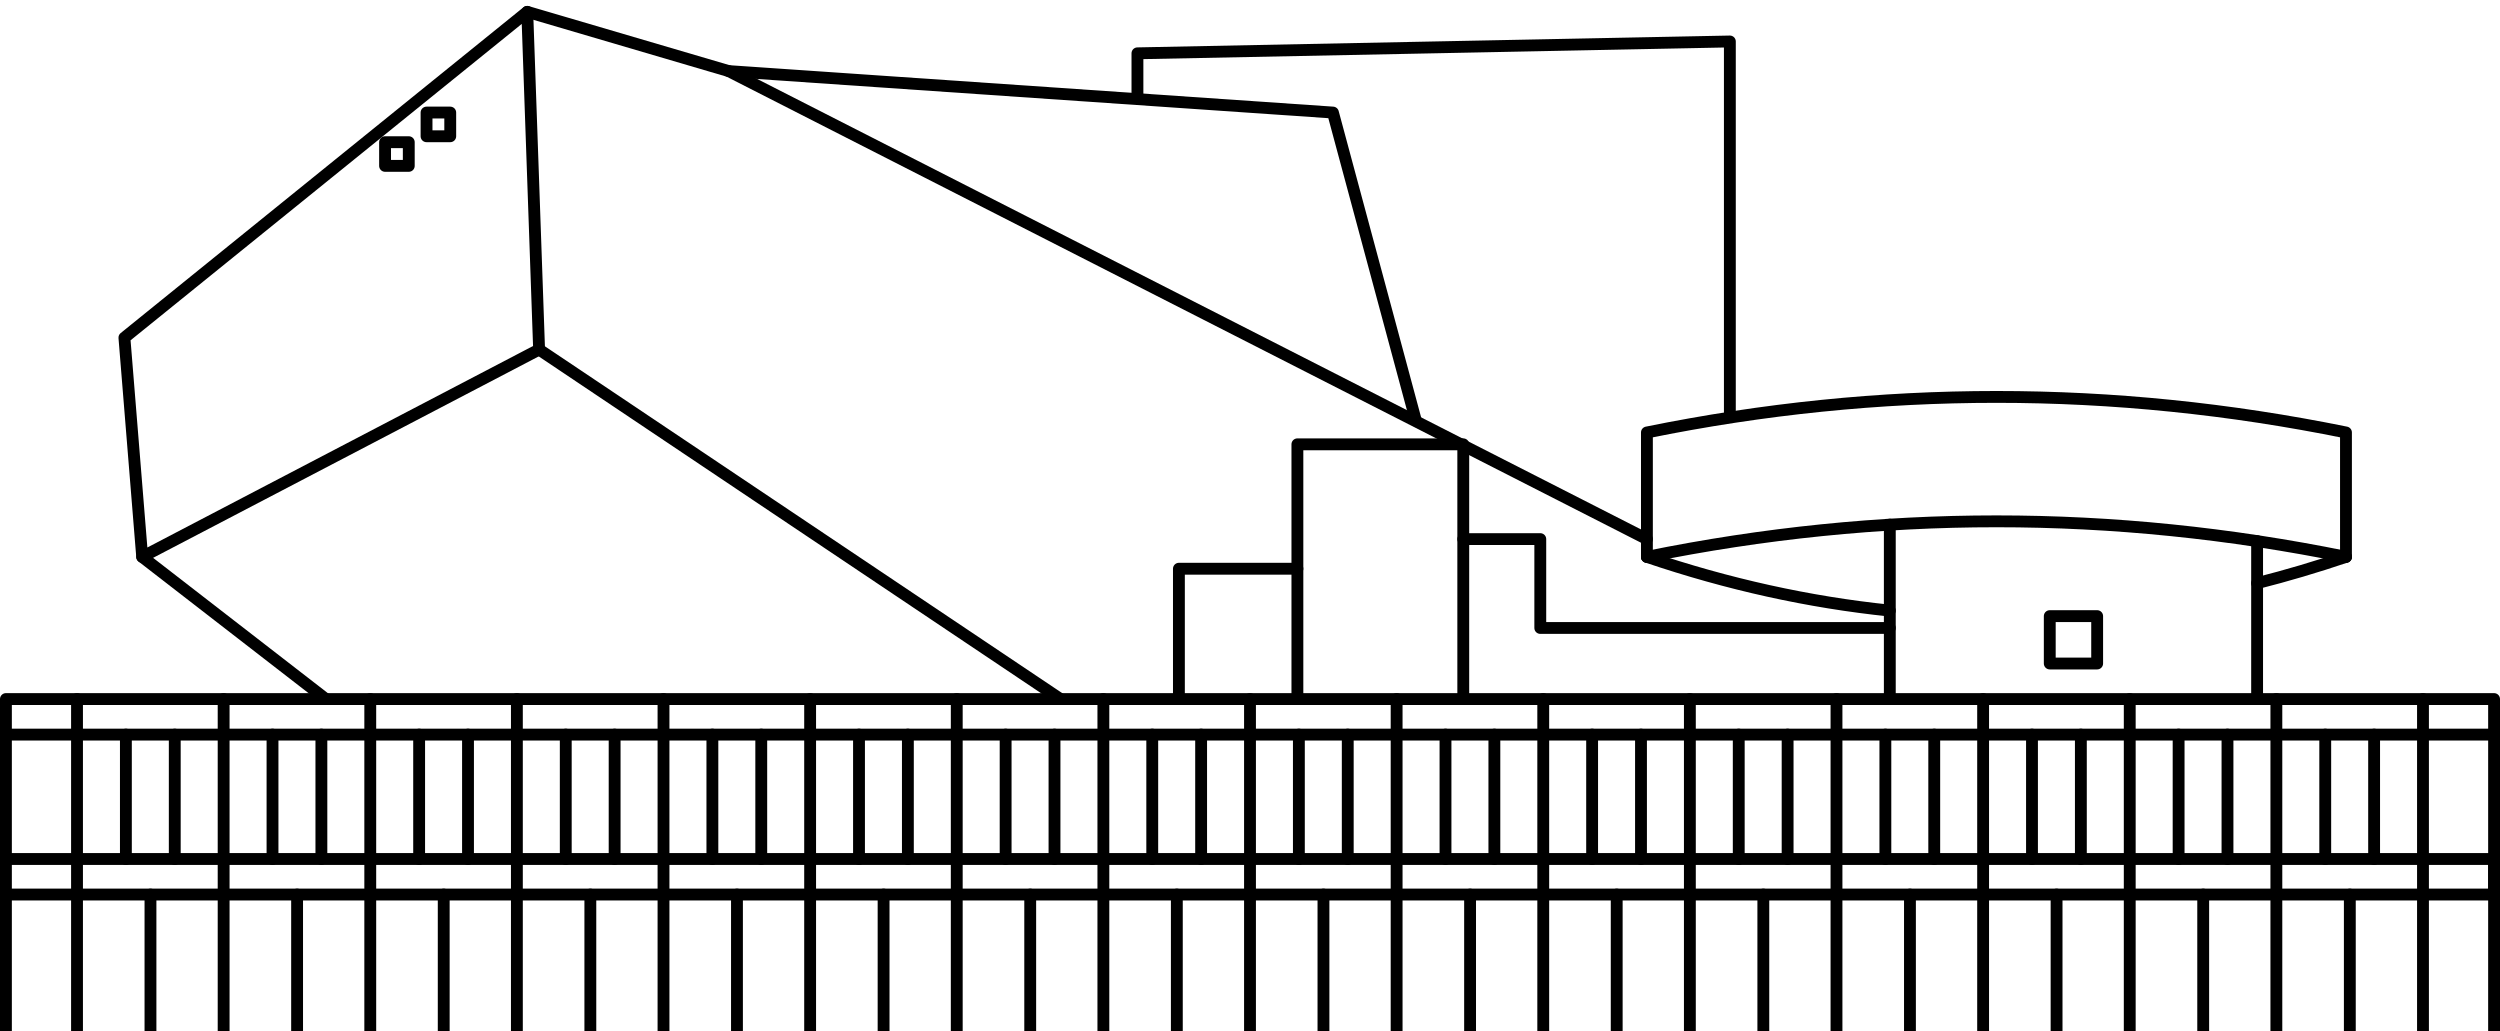
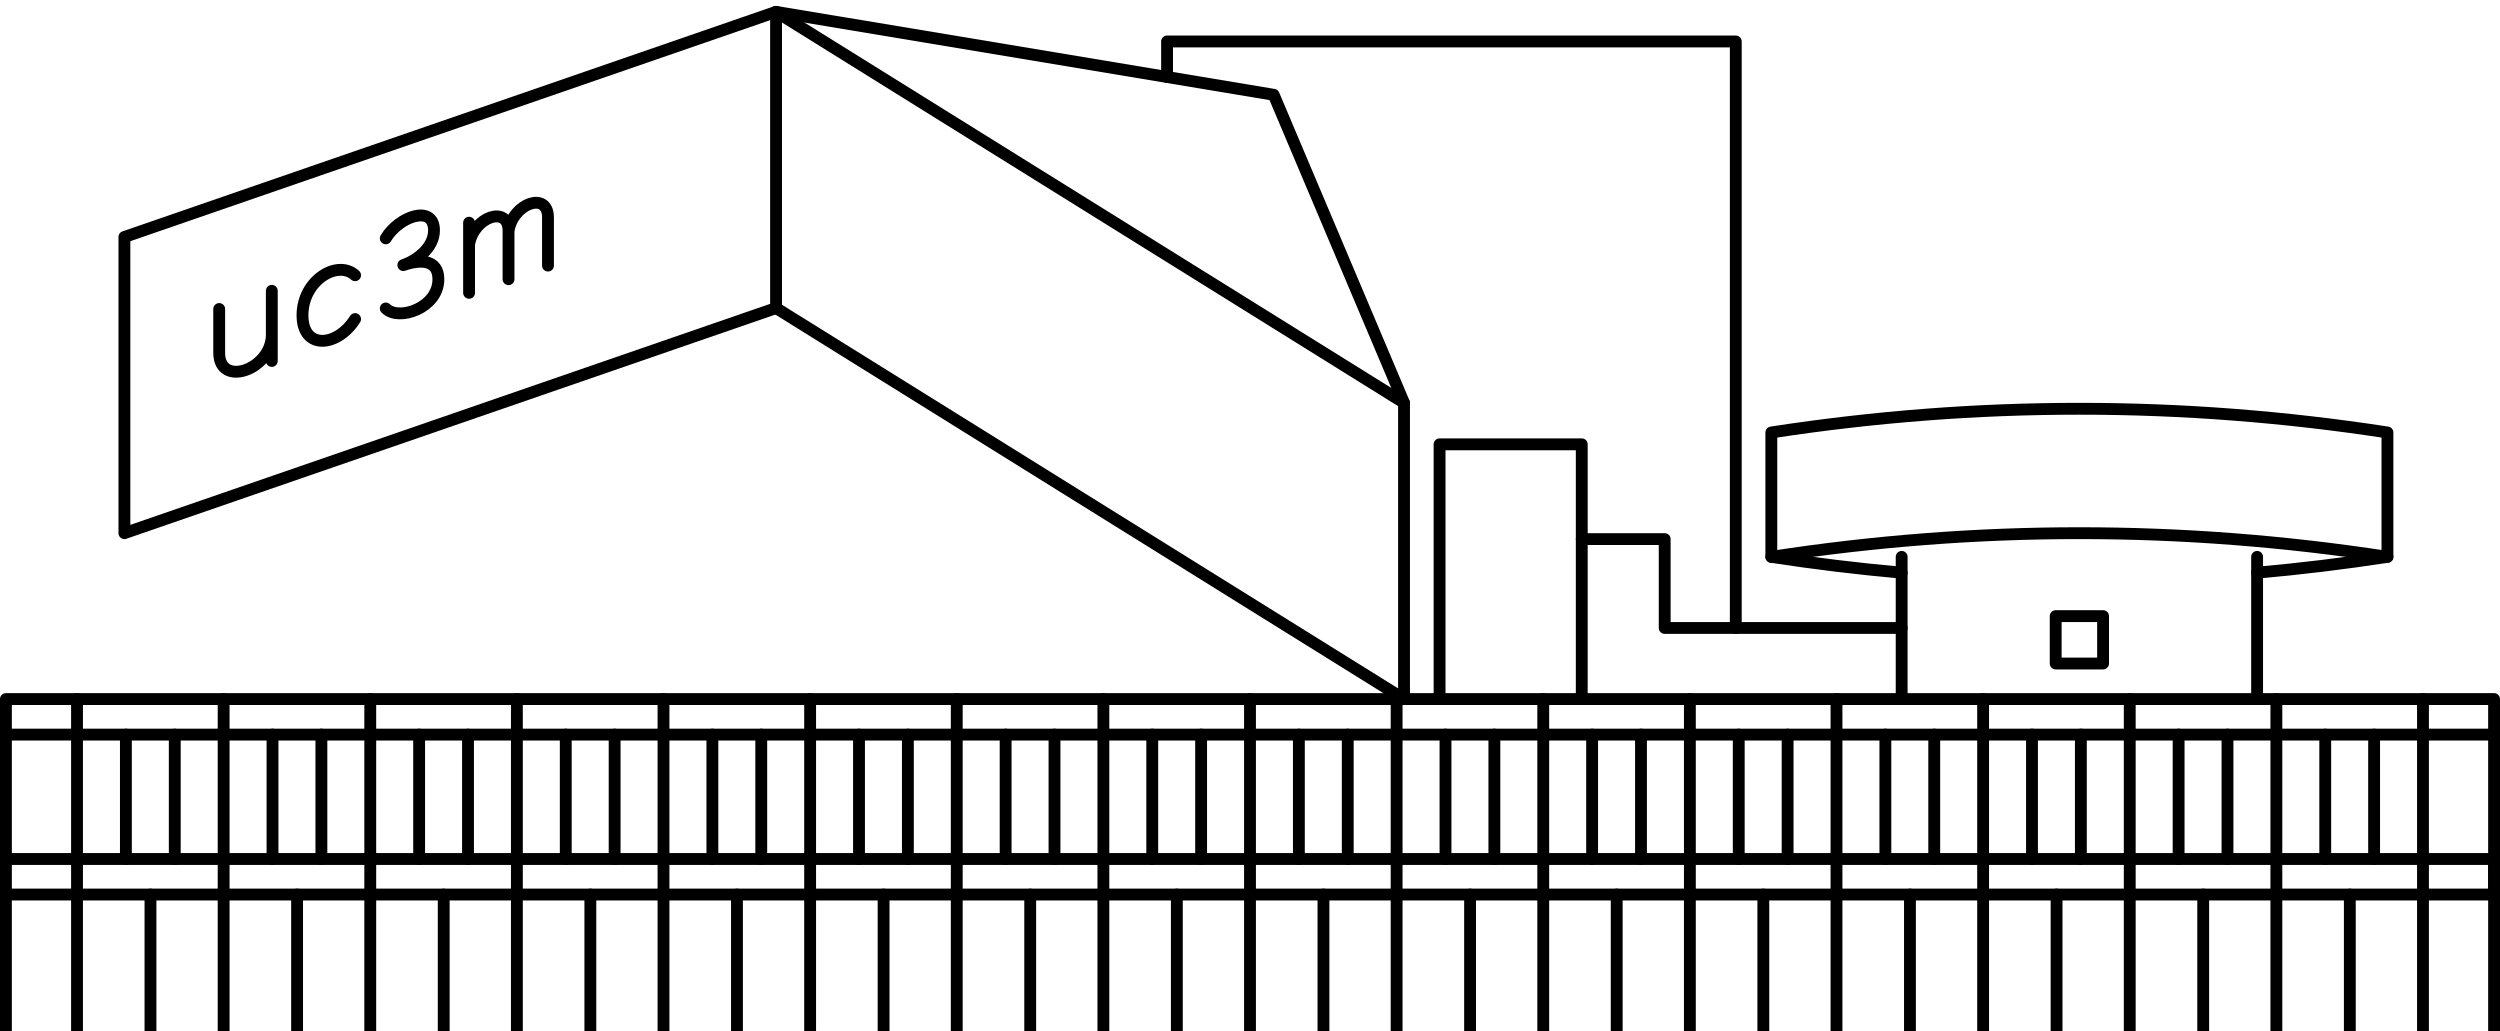
<svg xmlns="http://www.w3.org/2000/svg" fill="none" stroke="currentColor" stroke-linecap="round" stroke-linejoin="round" stroke-width="2" viewBox="-1 -1 422 174">
  <path d="M0 173v-56h420v56" />
  <path d="M0 123h420" />
  <path d="M0 144h420v6H0" />
  <path d="M12 173v-56m24.75 56v-56m24.75 56v-56m24.75 56v-56M111 173v-56m24.75 56v-56m24.75 56v-56m24.75 56v-56M210 173v-56m24.75 56v-56m24.75 56v-56m24.75 56v-56M309 173v-56m24.75 56v-56m24.75 56v-56m24.75 56v-56M408 173v-56" />
  <path d="M20.25 144v-21m8.25 21v-21M45 144v-21m8.25 21v-21m16.5 21v-21M78 144v-21m16.5 21v-21m8.25 21v-21m16.5 21v-21m8.25 21v-21m16.5 21v-21m8.25 21v-21m16.5 21v-21m8.25 21v-21m16.5 21v-21m8.25 21v-21m16.5 21v-21m8.25 21v-21m16.5 21v-21m8.25 21v-21m16.5 21v-21m8.25 21v-21m16.5 21v-21m8.25 21v-21m16.5 21v-21m8.25 21v-21m16.5 21v-21m8.25 21v-21m16.5 21v-21m8.25 21v-21m16.5 21v-21m8.25 21v-21" />
  <path d="M24.4 173v-23m24.75 23v-23m24.75 23v-23m24.75 23v-23m24.75 23v-23m24.75 23v-23m24.75 23v-23m24.75 23v-23m24.75 23v-23m24.75 23v-23m24.75 23v-23m24.75 23v-23m24.75 23v-23m24.75 23v-23m24.75 23v-23m24.75 23v-23" />
-   <path d="M20 56 88 1l2 57-67 35Z" />
-   <path d="m88 1 34 10 155 79" />
-   <path d="m90 58 88 59" />
-   <path d="m122 11 102 7 14 52" />
-   <path d="m23 93 31 24" />
-   <path d="M64 27h4v-4h-4Zm7-5h4v-4h-4Z" />
-   <path d="M191 15.5V8l100-2v63" />
-   <path d="M218 117V74h28v43" />
-   <path d="M198 117V95h20" />
-   <path d="M246 90h13v15h59" />
-   <path d="M277 93V72q59-12 118 0v21" />
-   <path d="M277 93q59-12 118 0" />
-   <path d="M277 93q20.5 6.95 41 9.07m62-4.63q7.5-1.9 15-4.44" />
-   <path d="M318 117V87.56M380 117V90.34" />
-   <path d="M345 111v-8h8v8Z" />
+   <path d="M20 89V39L130 1v50Z" />
+   <path d="m130 1 106 66v50" />
+   <path d="m130 51 106 66" />
+   <path d="m130 1 84 14 22 52" />
+   <path d="M36 51.16v7.4c0 5.92 8.88 2.85 8.88-3.07v-7.4 11.84" />
+   <path d="M58.94 45.46c-2.96-2.68-8.88.84-8.88 6.76s5.92 5.36 8.88.64" />
+   <path d="M64.12 39.23c2.22-3.73 8.14-5.78 8.14-1.34 0 2.96-2.96 5.1-5.18 5.86 2.96-1.02 5.92-.93 5.92 2.4 0 4.81-6.66 7.11-8.88 4.92" />
+   <path d="M78.18 48.43V36.59v3.7c.74-4.7 6.66-6.74 6.66-2.3v8.14-8.14c.74-4.7 6.66-6.74 6.66-2.3v8.14" />
+   <path d="M196 12V6h96v99" />
+   <path d="M242 117V74h24v43" />
+   <path d="M266 90h14v15h40" />
+   <path d="M298 93V72q52-8 104 0v21q-52-8-104 0" />
+   <path d="M298 93q11 1.69 22 2.67m60 0q11-.98 22-2.67" />
+   <path d="M320 117V93m60 24V93" />
+   <path d="M346 111v-8h8v8Z" />
</svg>
